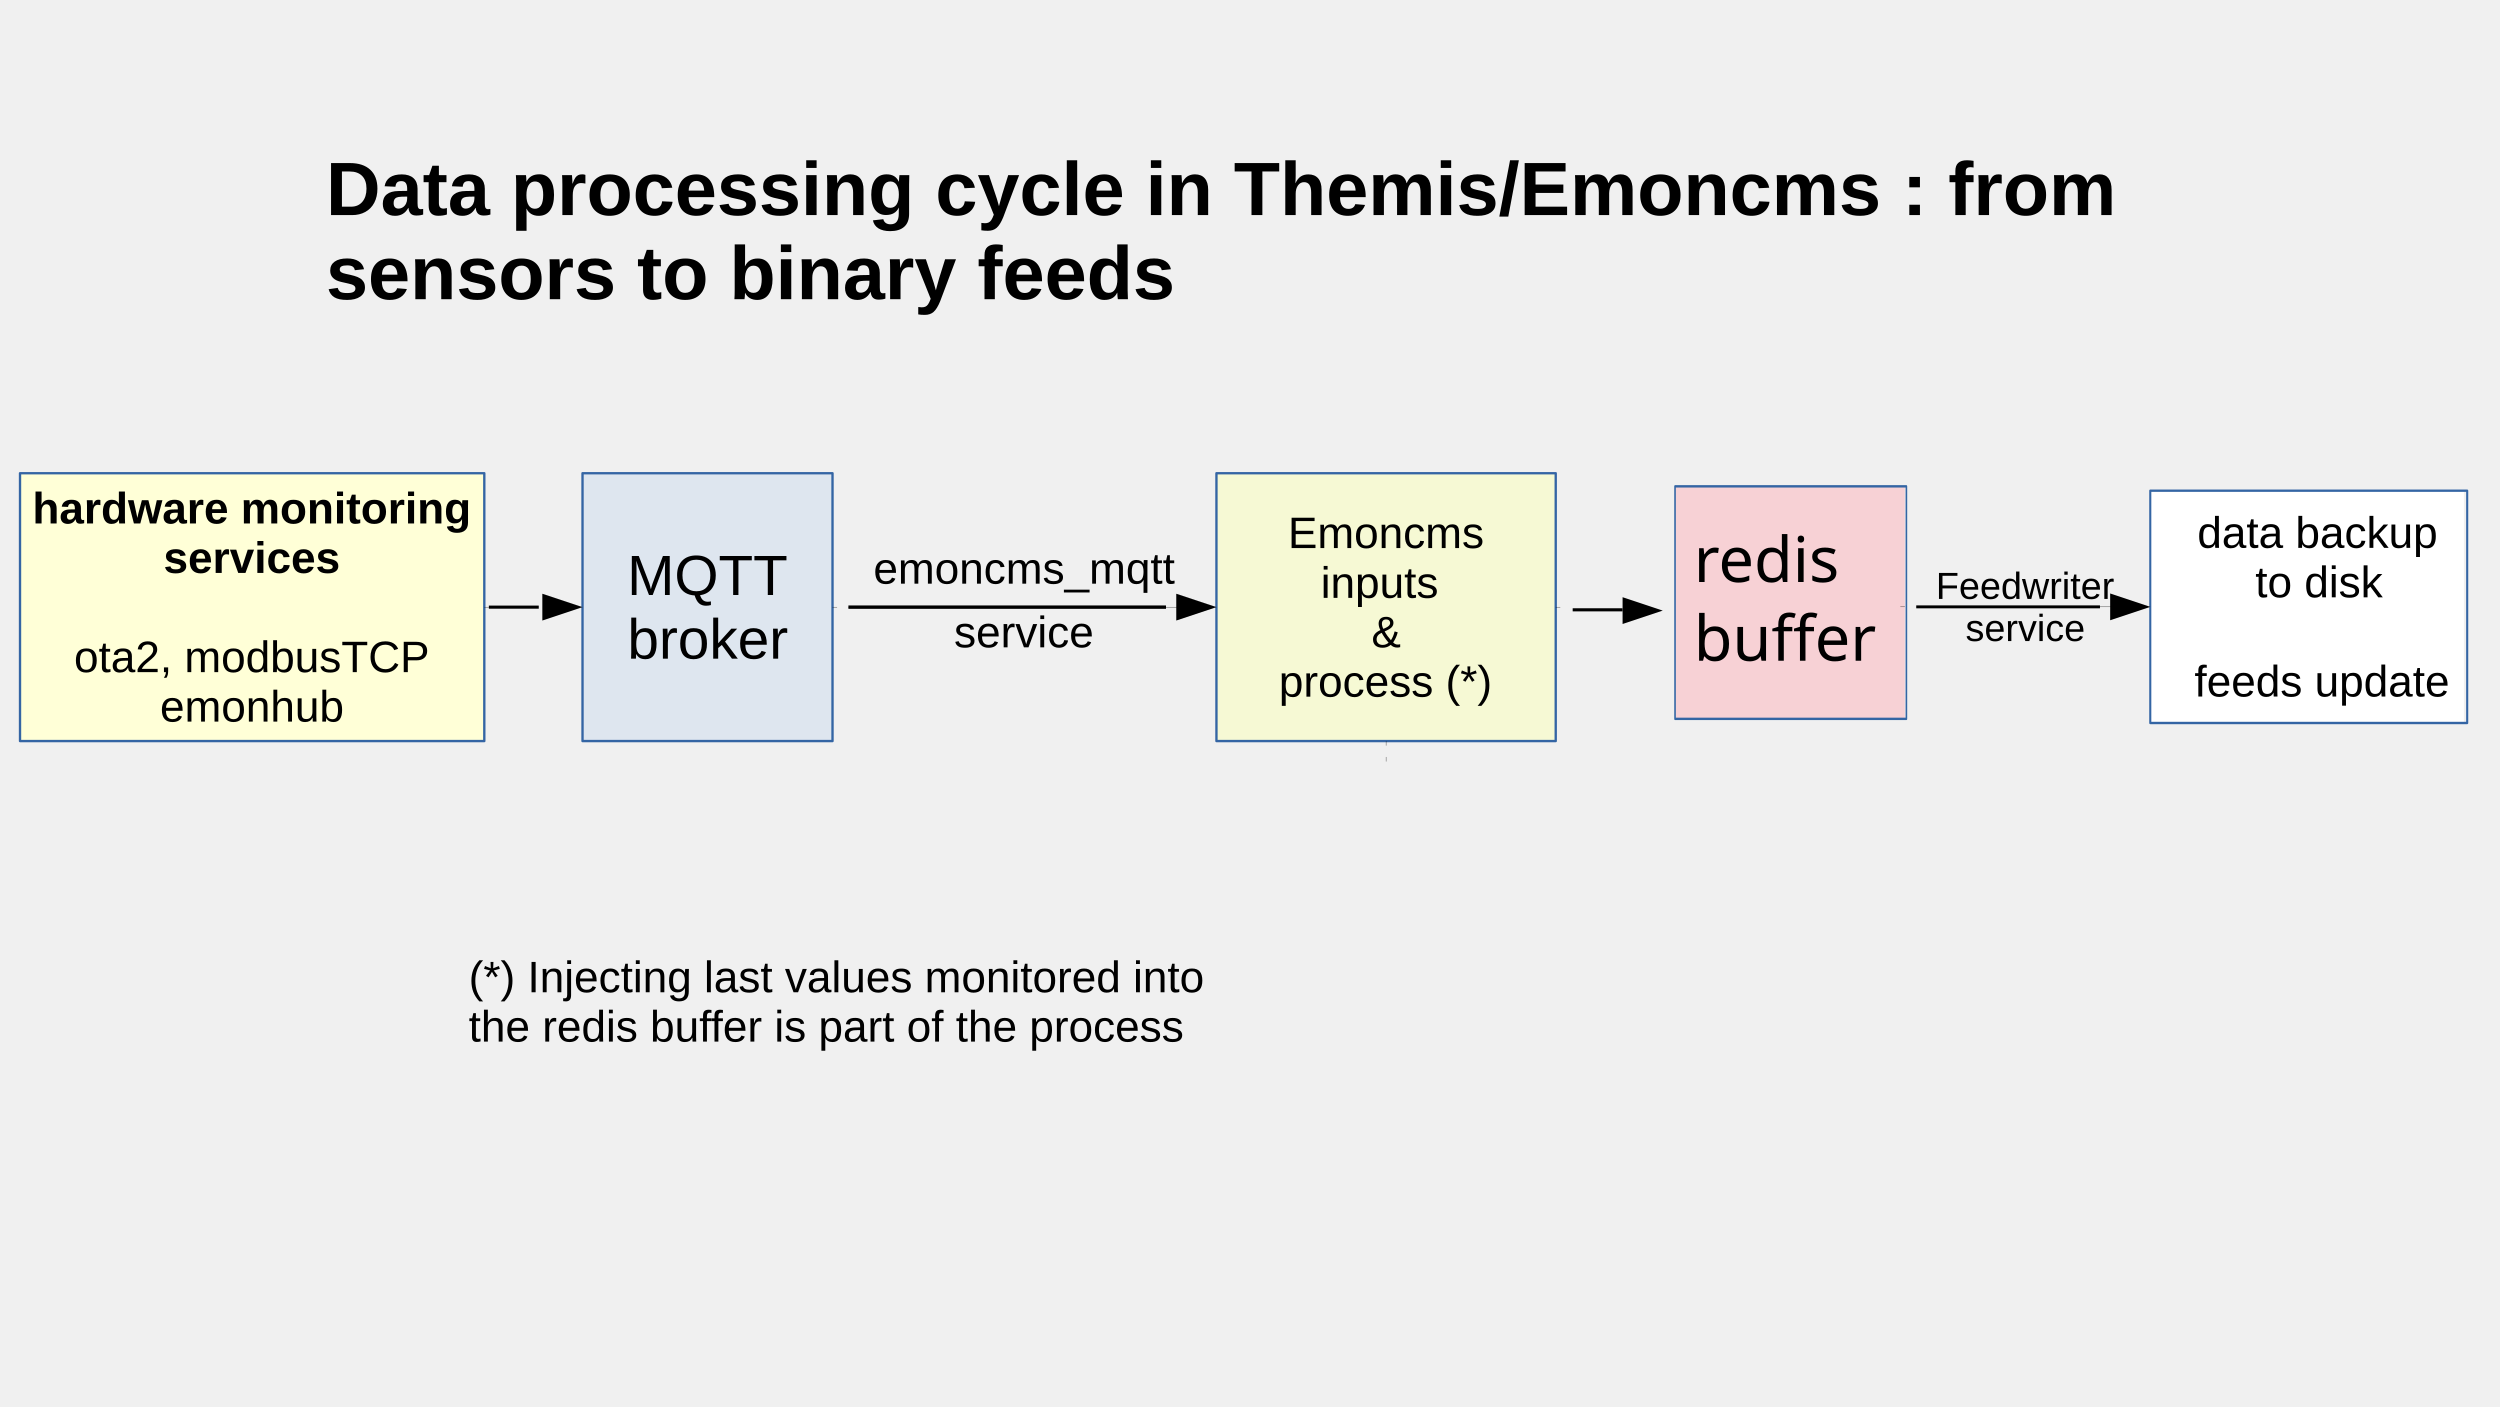
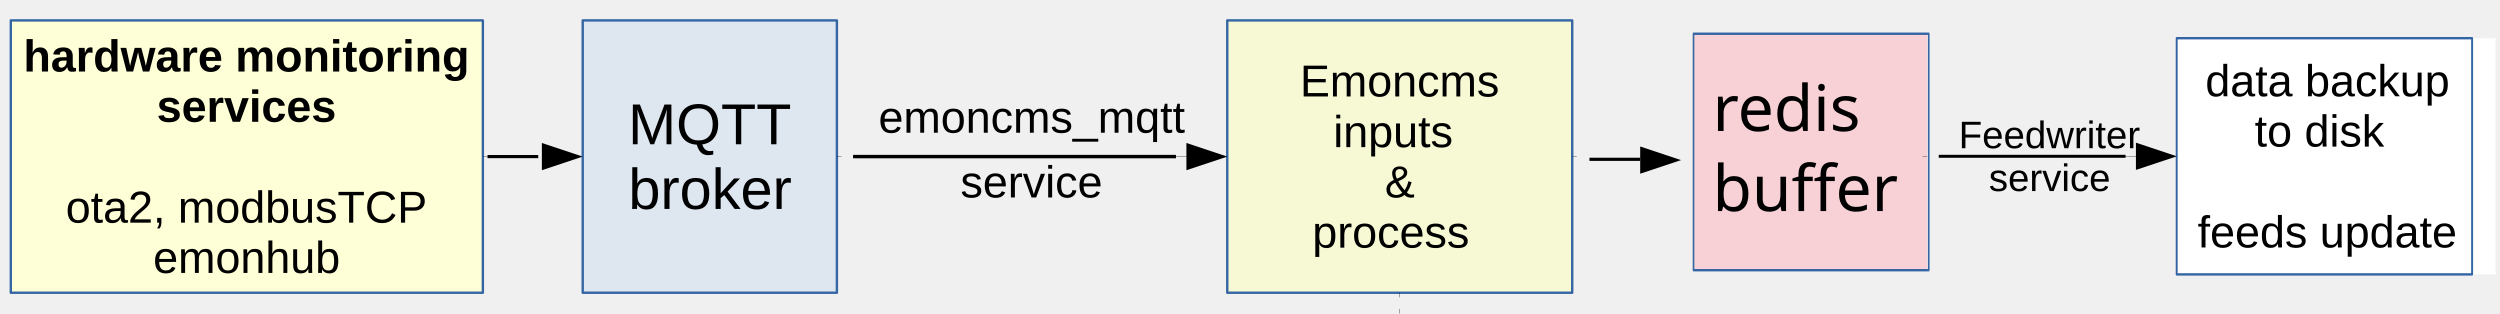
- <svg xmlns="http://www.w3.org/2000/svg" version="1.1" id="svg833" xml:space="preserve" width="1058.268" height="595.276" viewBox="0 0 1058.268 595.276">
+ <svg xmlns="http://www.w3.org/2000/svg" version="1.1" id="svg833" xml:space="preserve" width="1040.853" height="130.541" viewBox="0 0 1040.853 130.541">
  <defs id="defs837">
    <clipPath clipPathUnits="userSpaceOnUse" id="clipPath849">
      <path d="M 0,0.028 H 793.672 V 446.456 H 0 Z" clip-rule="evenodd" id="path847" />
    </clipPath>
  </defs>
-   <g id="g841" transform="matrix(1.333333,0,0,-1.333333,0,595.2756)">
+   <g id="g841" transform="matrix(1.333333,0,0,-1.333333,-7.972,395.46)">
    <g id="g843">
      <g id="g845" clip-path="url(#clipPath849)">
-         <path d="m 542.729,289.335 h 7.2" style="fill:none;stroke:#000000;stroke-width:0.1;stroke-linecap:butt;stroke-linejoin:miter;stroke-miterlimit:10;stroke-dasharray:none;stroke-opacity:1" id="path967-8" />
+         <path d="m 545.729,283.335 h 7.2" style="fill:none;stroke:#000000;stroke-width:0.1;stroke-linecap:butt;stroke-linejoin:miter;stroke-miterlimit:10;stroke-dasharray:none;stroke-opacity:1" id="path967-8" />
        <g id="g853" />
        <g id="g855" />
-         <path d="M 80.055,211.18 H 6.354 v 85.04 h 147.402 v -85.04 z" style="fill:#ffffd7;fill-opacity:1;fill-rule:evenodd;stroke:none" id="path857" />
-         <g id="g859" transform="translate(-39)">
+         <path d="M 83.055,205.18 H 9.354 v 85.04 h 147.402 v -85.04 z" style="fill:#ffffd7;fill-opacity:1;fill-rule:evenodd;stroke:none" id="path857" />
+         <g id="g859" transform="translate(-36,-6)">
          <path d="M 119.055,211.18 H 45.354 v 85.04 h 147.402 v -85.04 z" style="fill:none;stroke:#3465a4;stroke-width:0.75;stroke-linecap:butt;stroke-linejoin:round;stroke-miterlimit:10;stroke-dasharray:none;stroke-opacity:1" id="path861" />
        </g>
-         <g id="g863" transform="translate(-39)">
+         <g id="g863" transform="translate(-36,-6)">
          <text transform="matrix(1,0,0,-1,49.294,280.261)" style="font-variant:normal;font-weight:bold;font-size:14.003px;font-family:'Liberation Sans';-inkscape-font-specification:LiberationSans-Bold;writing-mode:lr-tb;fill:#000000;fill-opacity:1;fill-rule:nonzero;stroke:none" id="text867">
            <tspan x="0 8.5 16.285 21.775 30.274 41.169 48.954 54.542 62.327 66.22 78.711 87.211 95.711 99.701 104.392 112.892 118.381 122.372 130.872" y="0" id="tspan865">hardware monitoring</tspan>
          </text>
        </g>
-         <g id="g869" transform="translate(-39)">
+         <g id="g869" transform="translate(-36,-6)">
          <text transform="matrix(1,0,0,-1,90.907,264.557)" style="font-variant:normal;font-weight:bold;font-size:14.003px;font-family:'Liberation Sans';-inkscape-font-specification:LiberationSans-Bold;writing-mode:lr-tb;fill:#000000;fill-opacity:1;fill-rule:nonzero;stroke:none" id="text873">
            <tspan x="0 7.786 15.571 21.061 28.846 32.837 40.623 48.408" y="0" id="tspan871">services</tspan>
          </text>
        </g>
-         <g id="g875" transform="translate(-39)">
+         <g id="g875" transform="translate(-36,-6)">
          <text transform="matrix(1,0,0,-1,62.504,233.064)" style="font-variant:normal;font-weight:normal;font-size:14.003px;font-family:'Liberation Sans';-inkscape-font-specification:LiberationSans;writing-mode:lr-tb;fill:#000000;fill-opacity:1;fill-rule:nonzero;stroke:none" id="text879">
            <tspan x="0 7.786 11.679 19.464 27.25 31.241 35.232 46.84 54.626 62.411 70.197 77.983 85.068 93.568 103.664" y="0" id="tspan877">ota2, modbusTCP</tspan>
          </text>
        </g>
-         <g id="g881" transform="translate(-39)">
+         <g id="g881" transform="translate(-36,-6)">
          <text transform="matrix(1,0,0,-1,89.802,217.36)" style="font-variant:normal;font-weight:normal;font-size:14.003px;font-family:'Liberation Sans';-inkscape-font-specification:LiberationSans;writing-mode:lr-tb;fill:#000000;fill-opacity:1;fill-rule:nonzero;stroke:none" id="text885">
            <tspan x="0 7.786 19.478 27.264 35.05 42.835 50.621" y="0" id="tspan883">emonhub</tspan>
          </text>
        </g>
-         <path d="m 224.622,211.18 h -39.685 v 85.04 h 79.37 v -85.04 z" style="fill:#dee6ef;fill-opacity:1;fill-rule:evenodd;stroke:none" id="path887" />
-         <g id="g889" transform="translate(-39)">
+         <path d="m 227.622,205.18 h -39.685 v 85.04 h 79.37 v -85.04 z" style="fill:#dee6ef;fill-opacity:1;fill-rule:evenodd;stroke:none" id="path887" />
+         <g id="g889" transform="translate(-36,-6)">
          <path d="m 263.622,211.18 h -39.685 v 85.04 h 79.37 v -85.04 z" style="fill:none;stroke:#3465a4;stroke-width:0.75;stroke-linecap:butt;stroke-linejoin:round;stroke-miterlimit:10;stroke-dasharray:none;stroke-opacity:1" id="path891" />
        </g>
-         <g id="g893" transform="translate(-39)">
+         <g id="g893" transform="translate(-36,-6)">
          <text transform="matrix(1,0,0,-1,238.11,257.555)" style="font-variant:normal;font-weight:normal;font-size:18px;font-family:'Liberation Sans';-inkscape-font-specification:LiberationSans;writing-mode:lr-tb;fill:#000000;fill-opacity:1;fill-rule:nonzero;stroke:none" id="text897">
            <tspan x="0 14.994 28.98 40.068" y="0" id="tspan895">MQTT</tspan>
          </text>
        </g>
-         <g id="g899" transform="translate(-39)">
+         <g id="g899" transform="translate(-36,-6)">
          <text transform="matrix(1,0,0,-1,238.195,237.344)" style="font-variant:normal;font-weight:normal;font-size:18px;font-family:'Liberation Sans';-inkscape-font-specification:LiberationSans;writing-mode:lr-tb;fill:#000000;fill-opacity:1;fill-rule:nonzero;stroke:none" id="text903">
            <tspan x="0 9.9 15.984 25.884 34.884 44.892" y="0" id="tspan901">broker</tspan>
          </text>
        </g>
-         <path d="m 153.756,253.7 h 1.446" style="fill:none;stroke:#000000;stroke-width:0.1;stroke-linecap:butt;stroke-linejoin:miter;stroke-miterlimit:10;stroke-dasharray:none;stroke-opacity:1" id="path905" />
-         <path d="m 158.802,253.7 h 1.445" style="fill:none;stroke:#000000;stroke-width:0.1;stroke-linecap:butt;stroke-linejoin:miter;stroke-miterlimit:10;stroke-dasharray:none;stroke-opacity:1" id="path907" />
-         <path d="m 155.202,253.7 h 15.845" style="fill:none;stroke:#000000;stroke-width:0.988;stroke-linecap:butt;stroke-linejoin:miter;stroke-miterlimit:10;stroke-dasharray:none;stroke-opacity:1" id="path909" />
-         <path d="m 184.937,253.7 -12.756,4.252 v -8.504 z" style="fill:#000000;fill-opacity:1;fill-rule:evenodd;stroke:none" id="path911" />
-         <path d="m 440.055,211.18 h -53.858 v 85.04 h 107.716 v -85.04 z" style="fill:#f6f9d4;fill-opacity:1;fill-rule:evenodd;stroke:none" id="path913" />
-         <g id="g915" transform="translate(-39)">
+         <path d="m 156.756,247.7 h 1.446" style="fill:none;stroke:#000000;stroke-width:0.1;stroke-linecap:butt;stroke-linejoin:miter;stroke-miterlimit:10;stroke-dasharray:none;stroke-opacity:1" id="path905" />
+         <path d="m 161.802,247.7 h 1.445" style="fill:none;stroke:#000000;stroke-width:0.1;stroke-linecap:butt;stroke-linejoin:miter;stroke-miterlimit:10;stroke-dasharray:none;stroke-opacity:1" id="path907" />
+         <path d="m 158.202,247.7 h 15.845" style="fill:none;stroke:#000000;stroke-width:0.988;stroke-linecap:butt;stroke-linejoin:miter;stroke-miterlimit:10;stroke-dasharray:none;stroke-opacity:1" id="path909" />
+         <path d="m 187.937,247.7 -12.756,4.252 v -8.504 z" style="fill:#000000;fill-opacity:1;fill-rule:evenodd;stroke:none" id="path911" />
+         <path d="m 443.055,205.18 h -53.858 v 85.04 h 107.716 v -85.04 z" style="fill:#f6f9d4;fill-opacity:1;fill-rule:evenodd;stroke:none" id="path913" />
+         <g id="g915" transform="translate(-36,-6)">
          <path d="m 479.055,211.18 h -53.858 v 85.04 h 107.716 v -85.04 z" style="fill:none;stroke:#3465a4;stroke-width:0.75;stroke-linecap:butt;stroke-linejoin:round;stroke-miterlimit:10;stroke-dasharray:none;stroke-opacity:1" id="path917" />
        </g>
-         <g id="g919" transform="translate(-39)">
+         <g id="g919" transform="translate(-36,-6)">
          <text transform="matrix(1,0,0,-1,447.902,272.465)" style="font-variant:normal;font-weight:normal;font-size:14.003px;font-family:'Liberation Sans';-inkscape-font-specification:LiberationSans;writing-mode:lr-tb;fill:#000000;fill-opacity:1;fill-rule:nonzero;stroke:none" id="text923">
            <tspan x="0 9.298 20.99 28.776 36.562 43.647 55.256" y="0" id="tspan921">Emoncms</tspan>
          </text>
        </g>
-         <g id="g925" transform="translate(-39)">
+         <g id="g925" transform="translate(-36,-6)">
          <text transform="matrix(1,0,0,-1,458.306,256.648)" style="font-variant:normal;font-weight:normal;font-size:14.003px;font-family:'Liberation Sans';-inkscape-font-specification:LiberationSans;writing-mode:lr-tb;fill:#000000;fill-opacity:1;fill-rule:nonzero;stroke:none" id="text929">
            <tspan x="0 3.095 10.88 18.666 26.452 30.443 37.528" y="0" id="tspan927">inputs </tspan>
          </text>
        </g>
-         <g id="g931" transform="translate(-39)">
+         <g id="g931" transform="translate(-36,-6)">
          <text transform="matrix(1,0,0,-1,474.406,240.944)" style="font-variant:normal;font-weight:normal;font-size:14.003px;font-family:'Liberation Sans';-inkscape-font-specification:LiberationSans;writing-mode:lr-tb;fill:#000000;fill-opacity:1;fill-rule:nonzero;stroke:none" id="text935">
            <tspan x="0" y="0" id="tspan933">&amp;</tspan>
          </text>
        </g>
        <g id="g937" transform="translate(-39)">
-           <text transform="matrix(1,0,0,-1,445.011,225.269)" style="font-variant:normal;font-weight:normal;font-size:14.003px;font-family:'Liberation Sans';-inkscape-font-specification:LiberationSans;writing-mode:lr-tb;fill:#000000;fill-opacity:1;fill-rule:nonzero;stroke:none" id="text941">
-             <tspan x="0 7.786 12.477 20.262 27.264 35.05 42.135 49.221 53.211 57.902 63.392" y="0" id="tspan939">process (*)</tspan>
+           <text transform="scale(1,-1)" style="font-variant:normal;font-weight:normal;font-size:14.003px;font-family:'Liberation Sans';-inkscape-font-specification:LiberationSans;writing-mode:lr-tb;fill:#000000;fill-opacity:1;fill-rule:nonzero;stroke:none" id="text941" x="454.754" y="-219.269">
+             <tspan x="454.754 462.54 467.231 475.017 482.018 489.804 496.889" y="-219.269" id="tspan939">process</tspan>
          </text>
        </g>
-         <path d="m 264.307,253.7 h 1.446" style="fill:none;stroke:#000000;stroke-width:0.1;stroke-linecap:butt;stroke-linejoin:miter;stroke-miterlimit:10;stroke-dasharray:none;stroke-opacity:1" id="path943" />
-         <path d="m 269.353,253.7 h 1.445" style="fill:none;stroke:#000000;stroke-width:0.1;stroke-linecap:butt;stroke-linejoin:miter;stroke-miterlimit:10;stroke-dasharray:none;stroke-opacity:1" id="path945" />
-         <path d="m 274.398,253.7 h 7.2" style="fill:none;stroke:#000000;stroke-width:0.1;stroke-linecap:butt;stroke-linejoin:miter;stroke-miterlimit:10;stroke-dasharray:none;stroke-opacity:1" id="path947" />
-         <path d="m 285.198,253.7 h 7.2" style="fill:none;stroke:#000000;stroke-width:0.1;stroke-linecap:butt;stroke-linejoin:miter;stroke-miterlimit:10;stroke-dasharray:none;stroke-opacity:1" id="path949" />
-         <path d="m 295.998,253.7 h 7.2" style="fill:none;stroke:#000000;stroke-width:0.1;stroke-linecap:butt;stroke-linejoin:miter;stroke-miterlimit:10;stroke-dasharray:none;stroke-opacity:1" id="path951" />
-         <path d="m 306.798,253.7 h 1.446" style="fill:none;stroke:#000000;stroke-width:0.1;stroke-linecap:butt;stroke-linejoin:miter;stroke-miterlimit:10;stroke-dasharray:none;stroke-opacity:1" id="path953" />
-         <path d="m 311.844,253.7 h 1.446" style="fill:none;stroke:#000000;stroke-width:0.1;stroke-linecap:butt;stroke-linejoin:miter;stroke-miterlimit:10;stroke-dasharray:none;stroke-opacity:1" id="path955" />
-         <path d="M 269.353,253.7 H 370.181" style="fill:none;stroke:#000000;stroke-width:1.074;stroke-linecap:butt;stroke-linejoin:miter;stroke-miterlimit:10;stroke-dasharray:none;stroke-opacity:1" id="path957" />
-         <path d="m 327.69,253.7 h 7.2" style="fill:none;stroke:#000000;stroke-width:0.1;stroke-linecap:butt;stroke-linejoin:miter;stroke-miterlimit:10;stroke-dasharray:none;stroke-opacity:1" id="path959" />
-         <path d="m 338.49,253.7 h 7.2" style="fill:none;stroke:#000000;stroke-width:0.1;stroke-linecap:butt;stroke-linejoin:miter;stroke-miterlimit:10;stroke-dasharray:none;stroke-opacity:1" id="path961" />
-         <path d="m 349.29,253.7 h 1.445" style="fill:none;stroke:#000000;stroke-width:0.1;stroke-linecap:butt;stroke-linejoin:miter;stroke-miterlimit:10;stroke-dasharray:none;stroke-opacity:1" id="path963" />
-         <path d="m 354.335,253.7 h 1.446" style="fill:none;stroke:#000000;stroke-width:0.1;stroke-linecap:butt;stroke-linejoin:miter;stroke-miterlimit:10;stroke-dasharray:none;stroke-opacity:1" id="path965" />
-         <path d="m 359.381,253.7 h 7.2" style="fill:none;stroke:#000000;stroke-width:0.1;stroke-linecap:butt;stroke-linejoin:miter;stroke-miterlimit:10;stroke-dasharray:none;stroke-opacity:1" id="path967" />
-         <path d="m 370.181,253.7 h 3.827" style="fill:none;stroke:#000000;stroke-width:0.1;stroke-linecap:butt;stroke-linejoin:miter;stroke-miterlimit:10;stroke-dasharray:none;stroke-opacity:1" id="path969" />
-         <path d="m 386.197,253.7 -12.756,4.252 v -8.504 z" style="fill:#000000;fill-opacity:1;fill-rule:evenodd;stroke:none" id="path971" />
-         <g id="g973" transform="translate(-39,4.5)">
+         <path d="m 267.307,247.7 h 1.446" style="fill:none;stroke:#000000;stroke-width:0.1;stroke-linecap:butt;stroke-linejoin:miter;stroke-miterlimit:10;stroke-dasharray:none;stroke-opacity:1" id="path943" />
+         <path d="m 272.353,247.7 h 1.445" style="fill:none;stroke:#000000;stroke-width:0.1;stroke-linecap:butt;stroke-linejoin:miter;stroke-miterlimit:10;stroke-dasharray:none;stroke-opacity:1" id="path945" />
+         <path d="m 277.398,247.7 h 7.2" style="fill:none;stroke:#000000;stroke-width:0.1;stroke-linecap:butt;stroke-linejoin:miter;stroke-miterlimit:10;stroke-dasharray:none;stroke-opacity:1" id="path947" />
+         <path d="m 288.198,247.7 h 7.2" style="fill:none;stroke:#000000;stroke-width:0.1;stroke-linecap:butt;stroke-linejoin:miter;stroke-miterlimit:10;stroke-dasharray:none;stroke-opacity:1" id="path949" />
+         <path d="m 298.998,247.7 h 7.2" style="fill:none;stroke:#000000;stroke-width:0.1;stroke-linecap:butt;stroke-linejoin:miter;stroke-miterlimit:10;stroke-dasharray:none;stroke-opacity:1" id="path951" />
+         <path d="m 309.798,247.7 h 1.446" style="fill:none;stroke:#000000;stroke-width:0.1;stroke-linecap:butt;stroke-linejoin:miter;stroke-miterlimit:10;stroke-dasharray:none;stroke-opacity:1" id="path953" />
+         <path d="m 314.844,247.7 h 1.446" style="fill:none;stroke:#000000;stroke-width:0.1;stroke-linecap:butt;stroke-linejoin:miter;stroke-miterlimit:10;stroke-dasharray:none;stroke-opacity:1" id="path955" />
+         <path d="M 272.353,247.7 H 373.181" style="fill:none;stroke:#000000;stroke-width:1.074;stroke-linecap:butt;stroke-linejoin:miter;stroke-miterlimit:10;stroke-dasharray:none;stroke-opacity:1" id="path957" />
+         <path d="m 330.69,247.7 h 7.2" style="fill:none;stroke:#000000;stroke-width:0.1;stroke-linecap:butt;stroke-linejoin:miter;stroke-miterlimit:10;stroke-dasharray:none;stroke-opacity:1" id="path959" />
+         <path d="m 341.49,247.7 h 7.2" style="fill:none;stroke:#000000;stroke-width:0.1;stroke-linecap:butt;stroke-linejoin:miter;stroke-miterlimit:10;stroke-dasharray:none;stroke-opacity:1" id="path961" />
+         <path d="m 352.29,247.7 h 1.445" style="fill:none;stroke:#000000;stroke-width:0.1;stroke-linecap:butt;stroke-linejoin:miter;stroke-miterlimit:10;stroke-dasharray:none;stroke-opacity:1" id="path963" />
+         <path d="m 357.335,247.7 h 1.446" style="fill:none;stroke:#000000;stroke-width:0.1;stroke-linecap:butt;stroke-linejoin:miter;stroke-miterlimit:10;stroke-dasharray:none;stroke-opacity:1" id="path965" />
+         <path d="m 362.381,247.7 h 7.2" style="fill:none;stroke:#000000;stroke-width:0.1;stroke-linecap:butt;stroke-linejoin:miter;stroke-miterlimit:10;stroke-dasharray:none;stroke-opacity:1" id="path967" />
+         <path d="m 373.181,247.7 h 3.827" style="fill:none;stroke:#000000;stroke-width:0.1;stroke-linecap:butt;stroke-linejoin:miter;stroke-miterlimit:10;stroke-dasharray:none;stroke-opacity:1" id="path969" />
+         <path d="m 389.197,247.7 -12.756,4.252 v -8.504 z" style="fill:#000000;fill-opacity:1;fill-rule:evenodd;stroke:none" id="path971" />
+         <g id="g973" transform="translate(-36,-1.5)">
          <text transform="matrix(1,0,0,-1,316.29,256.648)" style="font-variant:normal;font-weight:normal;font-size:14.003px;font-family:'Liberation Sans';-inkscape-font-specification:LiberationSans;writing-mode:lr-tb;fill:#000000;fill-opacity:1;fill-rule:nonzero;stroke:none" id="text977">
            <tspan x="0 7.786 19.394 27.18 34.965 42.051 53.659 60.745 68.531 80.139 87.925 91.916" y="0" id="tspan975">emoncms_mqtt</tspan>
          </text>
        </g>
-         <g id="g979" transform="translate(-39)">
+         <g id="g979" transform="translate(-36,-6)">
          <text transform="matrix(1,0,0,-1,341.887,240.944)" style="font-variant:normal;font-weight:normal;font-size:14.003px;font-family:'Liberation Sans';-inkscape-font-specification:LiberationSans;writing-mode:lr-tb;fill:#000000;fill-opacity:1;fill-rule:nonzero;stroke:none" id="text983">
            <tspan x="0 7.086 14.871 19.562 26.648 29.742 36.828" y="0" id="tspan981">service</tspan>
          </text>
        </g>
-         <g id="g985">
-           <text transform="matrix(1,0,0,-1,148.791,131.442)" style="font-variant:normal;font-weight:normal;font-size:14.003px;font-family:'Liberation Sans';-inkscape-font-specification:LiberationSans;writing-mode:lr-tb;fill:#000000;fill-opacity:1;fill-rule:nonzero;stroke:none" id="text989">
-             <tspan x="0 4.691 10.18 14.871 18.862 22.755 30.541 33.733 41.435 48.52 52.511 55.606 63.392 71.177 75.168 78.263 86.048 93.134 97.027 101.018 108.019 115.903 118.998 126.783 134.569 141.654 145.547 157.24 165.025 172.727 175.92 179.813 187.598 192.289 200.075 207.861 211.851 214.946 222.732 226.625 234.508" y="0" id="tspan987">(*) Injecting last values monitored into </tspan>
+         <path d="m 735.465,210.941 h -49.774 v 73.701 h 99.549 v -73.701 z" style="fill:#ffffff;fill-opacity:1;fill-rule:evenodd;stroke:none;stroke-width:0.937" id="path997" />
+         <g id="g999" transform="matrix(0.8134889,0,0,1.000587,187.5839,105.1827)">
+           <path d="m 668.976,105.675 h -56.693 v 73.701 h 113.386 v -73.701 z" style="fill:none;stroke:#3465a4;stroke-width:0.75;stroke-linecap:butt;stroke-linejoin:round;stroke-miterlimit:10;stroke-dasharray:none;stroke-opacity:1" id="path1001" />
+         </g>
+         <g id="g1003" transform="translate(71.90791,105.2665)">
+           <text transform="scale(1,-1)" style="font-variant:normal;font-weight:normal;font-size:14.003px;font-family:'Liberation Sans';-inkscape-font-specification:LiberationSans;writing-mode:lr-tb;fill:#000000;fill-opacity:1;fill-rule:nonzero;stroke:none" id="text1007" x="622.696" y="-161.262">
+             <tspan x="622.696 630.482 638.267 642.16 649.946 653.937 661.722 669.508 676.594 683.679 691.381 699.166" y="-161.262" id="tspan1005">data backup </tspan>
          </text>
        </g>
-         <g id="g991">
-           <text transform="matrix(1,0,0,-1,148.791,115.766)" style="font-variant:normal;font-weight:normal;font-size:14.003px;font-family:'Liberation Sans';-inkscape-font-specification:LiberationSans;writing-mode:lr-tb;fill:#000000;fill-opacity:1;fill-rule:nonzero;stroke:none" id="text995">
-             <tspan x="0 3.991 11.777 19.562 23.455 28.146 35.932 43.717 46.812 53.898 57.888 65.674 73.46 77.059 80.951 88.737 93.428 97.419 100.514 107.599 111.492 119.278 127.161 131.768 135.759 139.652 147.438 151.428 155.419 159.312 167.098 174.883 178.874 186.66 191.351 199.137 206.222 213.924 221.009" y="0" id="tspan993">the redis buffer is part of the process</tspan>
-           </text>
-         </g>
-         <path d="m 732.465,216.941 h -49.774 v 73.701 h 99.549 v -73.701 z" style="fill:#ffffff;fill-opacity:1;fill-rule:evenodd;stroke:none;stroke-width:0.937" id="path997" />
-         <g id="g999" transform="matrix(0.8873828,0,0,1.000587,139.3399,111.1827)">
-           <path d="m 668.976,105.675 h -56.693 v 73.701 h 113.386 v -73.701 z" style="fill:none;stroke:#3465a4;stroke-width:0.75;stroke-linecap:butt;stroke-linejoin:round;stroke-miterlimit:10;stroke-dasharray:none;stroke-opacity:1" id="path1001" />
-         </g>
-         <g id="g1003" transform="translate(68.90791,111.2665)">
-           <text transform="matrix(1,0,0,-1,628.696,161.262)" style="font-variant:normal;font-weight:normal;font-size:14.003px;font-family:'Liberation Sans';-inkscape-font-specification:LiberationSans;writing-mode:lr-tb;fill:#000000;fill-opacity:1;fill-rule:nonzero;stroke:none" id="text1007">
-             <tspan x="0 7.786 15.571 19.464 27.25 31.241 39.026 46.812 53.898 60.983 68.685 76.47" y="0" id="tspan1005">data backup </tspan>
-           </text>
-         </g>
-         <g id="g1009" transform="translate(67.40791,111.2665)">
+         <g id="g1009" transform="translate(61.40791,105.2665)">
          <text transform="matrix(1,0,0,-1,648.595,145.558)" style="font-variant:normal;font-weight:normal;font-size:14.003px;font-family:'Liberation Sans';-inkscape-font-specification:LiberationSans;writing-mode:lr-tb;fill:#000000;fill-opacity:1;fill-rule:nonzero;stroke:none" id="text1013">
            <tspan x="0 3.991 11.777 15.669 23.455 26.55 33.635" y="0" id="tspan1011">to disk</tspan>
          </text>
        </g>
-         <g id="g1015" transform="translate(70.40791,111.2665)">
+         <g id="g1015" transform="translate(65.90791,105.2665)">
          <text transform="matrix(1,0,0,-1,626.287,114.065)" style="font-variant:normal;font-weight:normal;font-size:14.003px;font-family:'Liberation Sans';-inkscape-font-specification:LiberationSans;writing-mode:lr-tb;fill:#000000;fill-opacity:1;fill-rule:nonzero;stroke:none" id="text1019">
            <tspan x="0 3.991 11.777 19.562 27.348 34.433 38.326 46.112 53.898 61.683 69.469 73.46 81.245" y="0" id="tspan1017">feeds update </tspan>
          </text>
        </g>
-         <g id="g1021">
-           <text transform="matrix(1,0,0,-1,103.493,378.169)" style="font-variant:normal;font-weight:bold;font-size:24.009px;font-family:'Liberation Sans';-inkscape-font-specification:LiberationSans-Bold;writing-mode:lr-tb;fill:#000000;fill-opacity:1;fill-rule:nonzero;stroke:none" id="text1025">
-             <tspan x="0 17.31 30.611 38.606 51.907 58.582 73.275 82.663 97.26 110.561 123.862 137.163 150.536 157.211 171.808 186.502 193.176 206.477 219.778 233.151 239.826 253.127 259.801 266.476 281.169 287.844 302.441 317.135 330.436 351.828 358.502 371.803 378.478 394.468 415.788 430.481 445.079 458.38 479.772 493.073 499.747 507.838 514.513 522.508 531.895 546.493 567.885" y="0" id="tspan1023">Data processing cycle in Themis/Emoncms : from </tspan>
-           </text>
-         </g>
-         <g id="g1027">
-           <text transform="matrix(1,0,0,-1,103.493,351.467)" style="font-variant:normal;font-weight:bold;font-size:24.009px;font-family:'Liberation Sans';-inkscape-font-specification:LiberationSans-Bold;writing-mode:lr-tb;fill:#000000;fill-opacity:1;fill-rule:nonzero;stroke:none" id="text1031">
-             <tspan x="0 13.301 26.602 41.199 54.572 69.17 78.557 91.858 98.533 106.528 121.221 127.896 142.493 149.264 163.861 177.162 186.55 199.851 206.525 214.616 227.917 241.218 255.816" y="0" id="tspan1029">sensors to binary feeds</tspan>
-           </text>
-         </g>
-         <path d="m 568.311,218.29 h -36.456 v 73.701 h 72.913 v -73.701 z" style="fill:#f7d1d5;fill-opacity:1;fill-rule:evenodd;stroke:none;stroke-width:0.823" id="path1033" />
-         <g id="g1035" transform="matrix(0.6819289,0,0,1.001765,241.8357,112.3635)">
+         <path d="m 571.311,212.29 h -36.456 v 73.701 h 72.913 v -73.701 z" style="fill:#f7d1d5;fill-opacity:1;fill-rule:evenodd;stroke:none;stroke-width:0.823" id="path1033" />
+         <g id="g1035" transform="matrix(0.6819289,0,0,1.001765,244.8357,106.3635)">
          <path d="m 479.055,105.675 h -53.858 v 73.701 h 107.716 v -73.701 z" style="fill:none;stroke:#3465a4;stroke-width:0.75;stroke-linecap:butt;stroke-linejoin:round;stroke-miterlimit:10;stroke-dasharray:none;stroke-opacity:1" id="path1037" />
        </g>
-         <g id="g1039" transform="translate(105.9836,110.5921)">
+         <g id="g1039" transform="translate(108.9836,104.5921)">
          <text xml:space="preserve" style="font-style:normal;font-weight:normal;font-size:20px;line-height:1.25;font-family:sans-serif;fill:#000000;fill-opacity:1;stroke:none;stroke-width:0.75" x="431.743" y="-151.095" id="text1134" transform="scale(1,-1)">
            <tspan id="tspan1132" x="431.743" y="-151.095" style="font-size:20px;stroke-width:0.75">redis</tspan>
            <tspan x="431.743" y="-126.095" style="font-size:20px;stroke-width:0.75" id="tspan1136">buffer</tspan>
          </text>
        </g>
-         <path d="m 440.055,211.18 v -1.445" style="fill:none;stroke:#000000;stroke-width:0.1;stroke-linecap:butt;stroke-linejoin:miter;stroke-miterlimit:10;stroke-dasharray:none;stroke-opacity:1" id="path1045" />
-         <path d="m 440.055,206.135 v -1.446" style="fill:none;stroke:#000000;stroke-width:0.1;stroke-linecap:butt;stroke-linejoin:miter;stroke-miterlimit:10;stroke-dasharray:none;stroke-opacity:1" id="path1047" />
-         <path d="m 603.321,253.791 h 1.446" style="fill:none;stroke:#000000;stroke-width:0.1;stroke-linecap:butt;stroke-linejoin:miter;stroke-miterlimit:10;stroke-dasharray:none;stroke-opacity:1" id="path1053" />
-         <path d="m 608.367,253.791 h 58.337" style="fill:none;stroke:#000000;stroke-width:0.93;stroke-linecap:butt;stroke-linejoin:miter;stroke-miterlimit:10;stroke-dasharray:none;stroke-opacity:1" id="path1055" />
-         <path d="m 613.413,253.791 h 7.2" style="fill:none;stroke:#000000;stroke-width:0.1;stroke-linecap:butt;stroke-linejoin:miter;stroke-miterlimit:10;stroke-dasharray:none;stroke-opacity:1" id="path1057" />
-         <path d="m 624.213,253.791 h 7.2" style="fill:none;stroke:#000000;stroke-width:0.1;stroke-linecap:butt;stroke-linejoin:miter;stroke-miterlimit:10;stroke-dasharray:none;stroke-opacity:1" id="path1059" />
-         <path d="m 635.013,253.791 h 7.2" style="fill:none;stroke:#000000;stroke-width:0.1;stroke-linecap:butt;stroke-linejoin:miter;stroke-miterlimit:10;stroke-dasharray:none;stroke-opacity:1" id="path1061" />
-         <path d="m 645.813,253.791 h 1.445" style="fill:none;stroke:#000000;stroke-width:0.1;stroke-linecap:butt;stroke-linejoin:miter;stroke-miterlimit:10;stroke-dasharray:none;stroke-opacity:1" id="path1063" />
-         <path d="m 650.858,253.791 h 1.446" style="fill:none;stroke:#000000;stroke-width:0.1;stroke-linecap:butt;stroke-linejoin:miter;stroke-miterlimit:10;stroke-dasharray:none;stroke-opacity:1" id="path1065" />
-         <path d="m 655.904,253.791 h 7.2" style="fill:none;stroke:#000000;stroke-width:0.1;stroke-linecap:butt;stroke-linejoin:miter;stroke-miterlimit:10;stroke-dasharray:none;stroke-opacity:1" id="path1067" />
-         <path d="m 666.704,253.791 h 3.798" style="fill:none;stroke:#000000;stroke-width:0.1;stroke-linecap:butt;stroke-linejoin:miter;stroke-miterlimit:10;stroke-dasharray:none;stroke-opacity:1" id="path1069" />
-         <path d="m 682.691,253.791 -12.755,4.252 v -8.504 z" style="fill:#000000;fill-opacity:1;fill-rule:evenodd;stroke:none" id="path1071" />
-         <g id="g1073" transform="translate(70.40791,111.2665)">
+         <path d="m 443.055,205.18 v -1.445" style="fill:none;stroke:#000000;stroke-width:0.1;stroke-linecap:butt;stroke-linejoin:miter;stroke-miterlimit:10;stroke-dasharray:none;stroke-opacity:1" id="path1045" />
+         <path d="m 443.055,200.135 v -1.446" style="fill:none;stroke:#000000;stroke-width:0.1;stroke-linecap:butt;stroke-linejoin:miter;stroke-miterlimit:10;stroke-dasharray:none;stroke-opacity:1" id="path1047" />
+         <path d="m 606.321,247.791 h 1.446" style="fill:none;stroke:#000000;stroke-width:0.1;stroke-linecap:butt;stroke-linejoin:miter;stroke-miterlimit:10;stroke-dasharray:none;stroke-opacity:1" id="path1053" />
+         <path d="m 611.367,247.791 h 58.337" style="fill:none;stroke:#000000;stroke-width:0.93;stroke-linecap:butt;stroke-linejoin:miter;stroke-miterlimit:10;stroke-dasharray:none;stroke-opacity:1" id="path1055" />
+         <path d="m 616.413,247.791 h 7.2" style="fill:none;stroke:#000000;stroke-width:0.1;stroke-linecap:butt;stroke-linejoin:miter;stroke-miterlimit:10;stroke-dasharray:none;stroke-opacity:1" id="path1057" />
+         <path d="m 627.213,247.791 h 7.2" style="fill:none;stroke:#000000;stroke-width:0.1;stroke-linecap:butt;stroke-linejoin:miter;stroke-miterlimit:10;stroke-dasharray:none;stroke-opacity:1" id="path1059" />
+         <path d="m 638.013,247.791 h 7.2" style="fill:none;stroke:#000000;stroke-width:0.1;stroke-linecap:butt;stroke-linejoin:miter;stroke-miterlimit:10;stroke-dasharray:none;stroke-opacity:1" id="path1061" />
+         <path d="m 648.813,247.791 h 1.445" style="fill:none;stroke:#000000;stroke-width:0.1;stroke-linecap:butt;stroke-linejoin:miter;stroke-miterlimit:10;stroke-dasharray:none;stroke-opacity:1" id="path1063" />
+         <path d="m 653.858,247.791 h 1.446" style="fill:none;stroke:#000000;stroke-width:0.1;stroke-linecap:butt;stroke-linejoin:miter;stroke-miterlimit:10;stroke-dasharray:none;stroke-opacity:1" id="path1065" />
+         <path d="m 658.904,247.791 h 7.2" style="fill:none;stroke:#000000;stroke-width:0.1;stroke-linecap:butt;stroke-linejoin:miter;stroke-miterlimit:10;stroke-dasharray:none;stroke-opacity:1" id="path1067" />
+         <path d="m 669.704,247.791 h 3.798" style="fill:none;stroke:#000000;stroke-width:0.1;stroke-linecap:butt;stroke-linejoin:miter;stroke-miterlimit:10;stroke-dasharray:none;stroke-opacity:1" id="path1069" />
+         <path d="m 685.691,247.791 -12.755,4.252 v -8.504 z" style="fill:#000000;fill-opacity:1;fill-rule:evenodd;stroke:none" id="path1071" />
+         <g id="g1073" transform="translate(73.40791,105.2665)">
          <text transform="matrix(1,0,0,-1,544.195,145.048)" style="font-variant:normal;font-weight:normal;font-size:11.991px;font-family:'Liberation Sans';-inkscape-font-specification:LiberationSans;writing-mode:lr-tb;fill:#000000;fill-opacity:1;fill-rule:nonzero;stroke:none" id="text1077">
            <tspan x="0 7.291 14.077 20.756 27.435 36.033 40.026 42.628 46.009 52.688" y="0" id="tspan1075">Feedwriter</tspan>
          </text>
        </g>
-         <g id="g1079" transform="translate(70.40791,111.2665)">
+         <g id="g1079" transform="translate(73.40791,105.2665)">
          <text transform="matrix(1,0,0,-1,553.606,131.669)" style="font-variant:normal;font-weight:normal;font-size:11.991px;font-family:'Liberation Sans';-inkscape-font-specification:LiberationSans;writing-mode:lr-tb;fill:#000000;fill-opacity:1;fill-rule:nonzero;stroke:none" id="text1083">
            <tspan x="0 5.996 12.674 16.572 22.651 25.253 31.249" y="0" id="tspan1081">service</tspan>
          </text>
        </g>
-         <path d="m 493.913,253.7 h 1.446" style="fill:none;stroke:#000000;stroke-width:0.1;stroke-linecap:butt;stroke-linejoin:miter;stroke-miterlimit:10;stroke-dasharray:none;stroke-opacity:1" id="path1085" />
+         <path d="m 496.913,247.7 h 1.446" style="fill:none;stroke:#000000;stroke-width:0.1;stroke-linecap:butt;stroke-linejoin:miter;stroke-miterlimit:10;stroke-dasharray:none;stroke-opacity:1" id="path1085" />
        <g id="g1135" />
-         <path d="m 499.295,252.851 h 15.845" style="fill:none;stroke:#000000;stroke-width:0.988;stroke-linecap:butt;stroke-linejoin:miter;stroke-miterlimit:10;stroke-dasharray:none;stroke-opacity:1" id="path909-0" />
-         <path d="m 527.896,252.603 -12.756,4.252 v -8.504 z" style="fill:#000000;fill-opacity:1;fill-rule:evenodd;stroke:none" id="path911-3" />
+         <path d="m 502.295,246.851 h 15.845" style="fill:none;stroke:#000000;stroke-width:0.988;stroke-linecap:butt;stroke-linejoin:miter;stroke-miterlimit:10;stroke-dasharray:none;stroke-opacity:1" id="path909-0" />
+         <path d="m 530.896,246.603 -12.756,4.252 v -8.504 z" style="fill:#000000;fill-opacity:1;fill-rule:evenodd;stroke:none" id="path911-3" />
      </g>
    </g>
  </g>
</svg>
